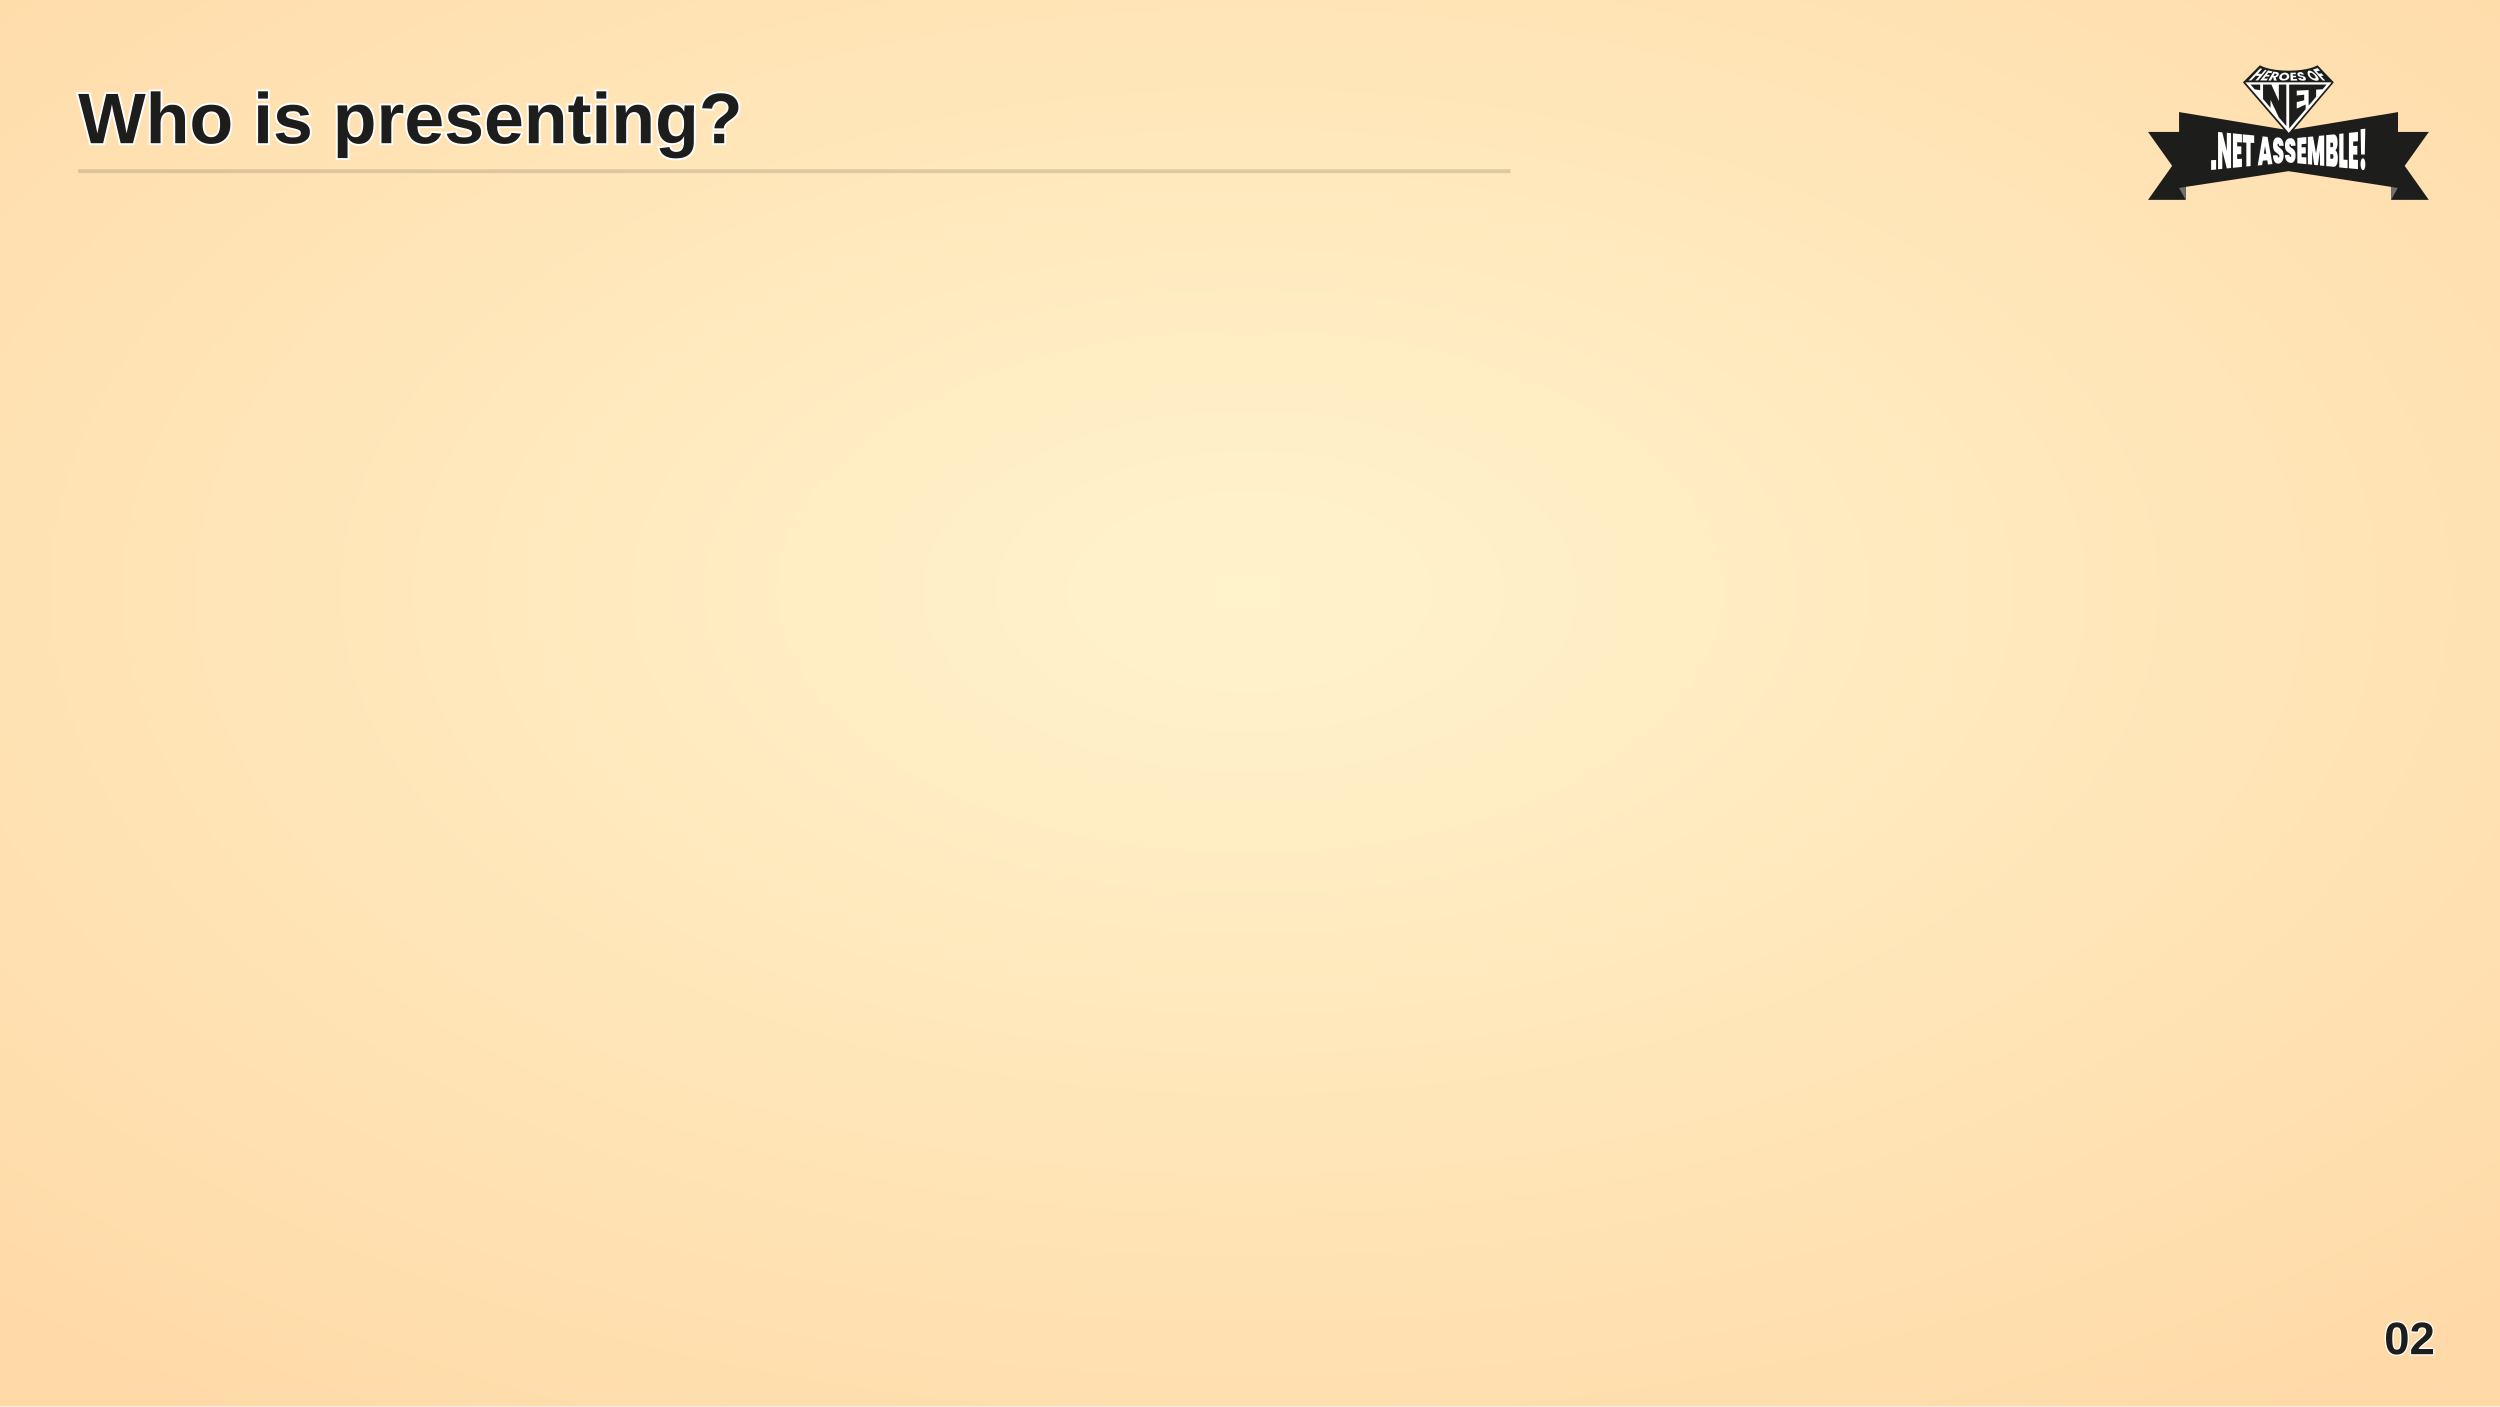
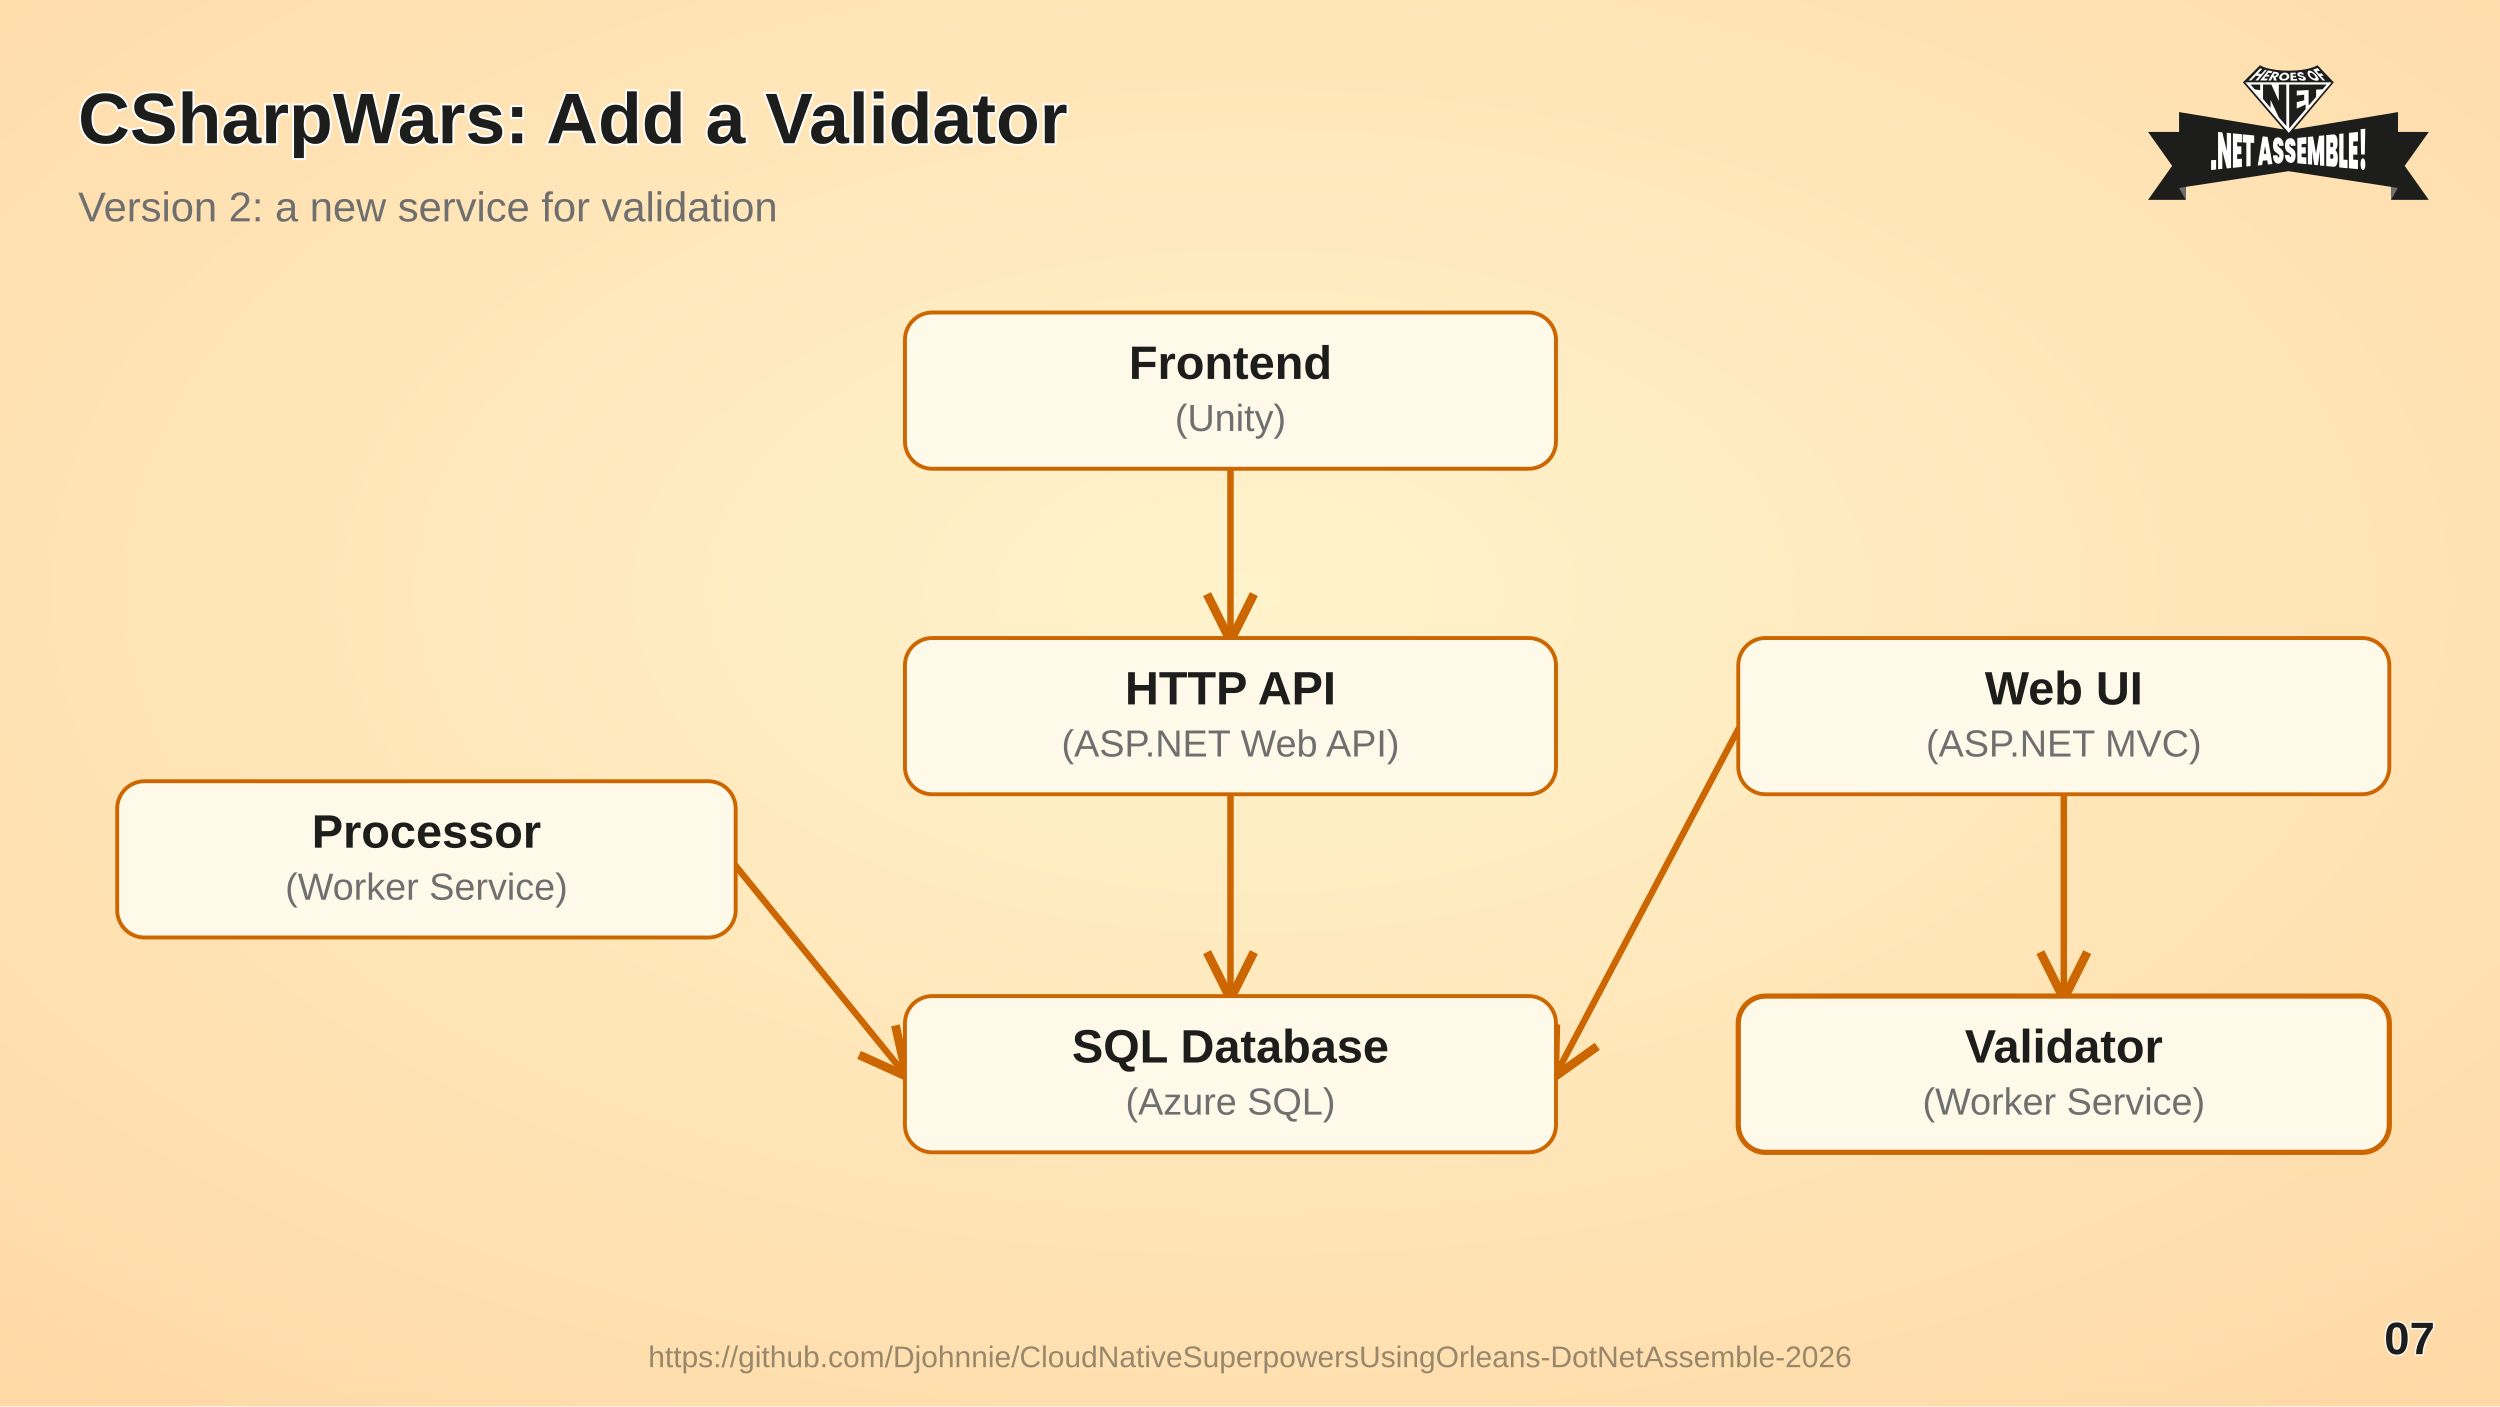
<svg xmlns="http://www.w3.org/2000/svg" version="1.1" width="3840" height="2160" viewBox="0 0 3840 2160">
  <defs>
    <radialGradient id="bgGradient" cx="50%" cy="42%" r="75%" gradientUnits="objectBoundingBox">
      <stop offset="0" style="stop-color:#FFF3CC" />
      <stop offset="1" style="stop-color:#FFD9A6" />
    </radialGradient>
+     <marker id="arrow" viewBox="0 0 20 20" refX="17" refY="10" markerWidth="9" markerHeight="9" orient="auto">
+       <path d="M2 2 L18 10 L2 18" fill="none" stroke="#CC6600" stroke-width="3" stroke-linejoin="round" />
+     </marker>
  </defs>
  <rect x="0" y="0" width="3840" height="2160" fill="url(#bgGradient)" />
-   <text x="120" y="220" font-family="Arial, Helvetica, sans-serif" font-size="110" font-weight="bold" fill="#1D1D1B" stroke="#FFFFFF" stroke-width="6" paint-order="stroke">Who is presenting?</text>
-   <rect x="120" y="260" width="2200" height="6" fill="#1D1D1B" opacity="0.15" />
+   <text x="120" y="220" font-family="Arial, Helvetica, sans-serif" font-size="110" font-weight="bold" fill="#1D1D1B" stroke="#FFFFFF" stroke-width="6" paint-order="stroke">CSharpWars: Add a Validator</text>
  <svg x="3290" y="90" width="450" height="228.4" viewBox="0 0 351 178" preserveAspectRatio="xMidYMid meet">
    <style type="text/css">
	.st0{fill:#1D1D1B;}
	.st1{fill:#706F6F;}
	.st2{fill:#FFFFFF;}
</style>
    <polygon class="st0" points="343.7,87.8 306.8,87.8 306.8,64 175.6,85.8 44.5,64 44.5,87.8 7.3,87.8 36.2,128.4 7.3,169.2   52.5,169.2 52.5,153.6 175.6,134.8 298.5,153.6 298.5,169.2 343.7,169.2 314.8,128.4 " />
    <polygon class="st1" points="44.5,154.9 52.5,169.2 52.5,153.6 " />
    <polygon class="st1" points="298.5,169.2 306.5,154.9 298.5,153.6 " />
    <g>
      <path class="st2" d="M106.8,131c-2,0.2-3.1,0.3-5.1,0.5c-1.8-7.2-3.6-14.3-5.4-21.5v22c-2,0.2-3.1,0.3-5.1,0.5V87.8   c2,0.2,3.1,0.3,5.1,0.5c1.8,7.5,3.6,14.9,5.4,22.4V88.8c2,0.2,3.1,0.3,5.1,0.5V131z" />
      <path class="st2" d="M114.1,100.1v4.9c2,0.1,3,0.1,5,0.1v9.3c-2,0-3,0.1-5,0.1v5.7c2.3-0.1,3.4-0.2,5.7-0.3v9.8   c-3.6,0.4-7.2,0.7-10.8,1.1V89.5c3.6,0.4,7.2,0.7,10.8,1.1v9.8C117.6,100.3,116.4,100.2,114.1,100.1" />
      <path class="st2" d="M134.5,92v9c-1.7-0.1-2.6-0.1-4.3-0.2v27.9c-2,0.2-3.1,0.3-5.1,0.5v-28.6c-1.7-0.1-2.6-0.1-4.3-0.2v-9.7   C125.4,91.1,130,91.6,134.5,92" />
      <path class="st2" d="M149,114c-0.5-3.1-1-6.2-1.5-9.4c-0.5,3.1-1,6.3-1.5,9.4C147.2,114,147.8,114,149,114 M150.2,121.8   c-2.2,0.1-3.2,0.2-5.4,0.4c-0.3,2.1-0.5,3.1-0.8,5.3c-2.1,0.2-3.2,0.3-5.3,0.5c1.9-11.6,3.9-23.3,5.9-34.9c2.3,0.2,3.5,0.3,5.9,0.6   c1.9,10.9,3.9,21.7,5.9,32.6c-2.1,0.2-3.2,0.3-5.4,0.5C150.7,124.7,150.5,123.7,150.2,121.8" />
      <path class="st2" d="M159.1,123.6c-1.6-2.1-2-5-2.1-7.7c2.2-0.1,3.2-0.1,5.4-0.2c0.1,1.8,0.5,2.6,1.2,2.6c0.3,0,0.5-0.1,0.7-0.4   c0.2-0.3,0.3-0.6,0.3-1.2c0-0.7-0.2-1.3-0.6-1.7c-0.4-0.4-1.1-0.9-1.9-1.5c-1-0.7-1.9-1.4-2.6-2c-0.7-0.7-1.3-1.7-1.8-3   c-0.5-1.3-0.7-3-0.7-5.1c0-2.1,0.3-3.8,0.8-5.2c0.5-1.4,1.3-2.4,2.2-3.1c0.9-0.6,2-0.9,3.2-0.8c2,0.2,3.6,1.2,4.7,3   c1.3,1.9,1.9,4.9,1.8,7.2c-2.2-0.1-3.3-0.1-5.5-0.2c0-0.9-0.1-1.5-0.3-1.9c-0.2-0.4-0.5-0.6-0.8-0.6c-0.2,0-0.4,0.1-0.5,0.4   c-0.1,0.3-0.2,0.6-0.2,1.1c0,0.7,0.2,1.3,0.6,1.7c0.4,0.5,1.1,1,1.9,1.7c1,0.7,1.9,1.4,2.5,2.1c0.7,0.7,1.2,1.5,1.7,2.7   c0.5,1.1,0.7,2.5,0.7,4.3c0,1.8-0.2,3.4-0.7,4.9c-0.5,1.5-1.2,2.6-2.1,3.5c-0.9,0.9-2,1.4-3.3,1.6   C161.9,125.9,160.3,125.2,159.1,123.6" />
      <path class="st2" d="M173.4,122.4c-1.5-1.8-2.1-4.8-2.1-7c2.2-0.1,3.2-0.2,5.4-0.1c0.1,1.6,0.5,2.5,1.2,2.5c0.3,0,0.5-0.1,0.7-0.3   c0.2-0.2,0.3-0.6,0.3-1.1c0-0.7-0.2-1.2-0.6-1.7c-0.4-0.4-1.1-0.9-1.9-1.5c-1-0.7-1.9-1.3-2.6-1.9c-0.7-0.6-1.3-1.5-1.8-2.7   c-0.5-1.2-0.7-2.8-0.7-4.6c0-1.9,0.3-3.5,0.8-4.8c0.5-1.3,1.3-2.2,2.2-2.8c0.9-0.6,2-1,3.2-1.1c2-0.2,3.6,0.5,4.7,2   c1.4,1.8,1.9,4.8,1.8,7c-2.2,0.1-3.3,0.1-5.5,0.2c0-0.8-0.1-1.4-0.3-1.7c-0.2-0.3-0.5-0.5-0.8-0.5c-0.2,0-0.4,0.1-0.5,0.4   c-0.1,0.3-0.2,0.6-0.2,1.1c0,0.6,0.2,1.2,0.6,1.6c0.4,0.4,1.1,0.9,1.9,1.5c1,0.7,1.9,1.3,2.5,1.9c0.7,0.6,1.2,1.5,1.7,2.7   c0.5,1.2,0.7,2.6,0.7,4.4c0,1.8-0.2,3.5-0.7,4.9c-0.5,1.4-1.2,2.5-2.1,3.2c-0.9,0.7-2,1-3.3,0.9   C176.3,124.6,174.7,123.9,173.4,122.4" />
      <path class="st2" d="M191.3,102.4v3.8c2-0.1,3-0.1,5-0.1v7.6c-2,0-3-0.1-5-0.1v4.4c2.3,0.1,3.4,0.2,5.7,0.3v8.1   c-3.6-0.4-7.2-0.7-10.8-1.1V95c3.6-0.4,7.2-0.7,10.8-1.1v8.1C194.7,102.2,193.6,102.2,191.3,102.4" />
      <path class="st2" d="M218.4,91.9v36.6c-2-0.2-3-0.3-5.1-0.5v-17.8c-0.8,5.8-1.7,11.7-2.5,17.5c-1.7-0.2-2.6-0.3-4.4-0.4   c-0.8-5.7-1.7-11.4-2.5-17.1v16.8c-2-0.2-3.1-0.3-5.1-0.5V93.8c2.5-0.2,3.7-0.4,6.2-0.6c1.2,6.8,2.4,13.7,3.6,20.5   c1.2-7.1,2.3-14.1,3.5-21.2C214.7,92.2,215.9,92.1,218.4,91.9" />
      <path class="st2" d="M229.1,119.2c0.2-0.4,0.3-1.1,0.3-2c0-1.9-0.5-2.8-1.4-2.8c-0.9,0-1.4,0-2.3,0v5.4c0.9,0,1.4,0.1,2.3,0.1   C228.6,119.8,228.9,119.6,229.1,119.2 M225.8,106c0.8,0,1.2,0,2,0c0.5,0,0.8-0.2,1-0.7c0.2-0.4,0.3-1.1,0.3-2   c0-0.9-0.1-1.6-0.3-2.1c-0.2-0.4-0.6-0.7-1-0.6c-0.8,0-1.2,0.1-2,0.1V106z M233.9,113.1c0.5,1.7,0.8,3.8,0.8,6.1   c0,2.7-0.2,5.6-1.4,7.9c-0.9,1.8-2.3,2.6-4,2.4c-2.8-0.3-5.7-0.6-8.5-0.8V91.6c2.8-0.3,5.5-0.5,8.3-0.8c1.7-0.2,3,0.6,3.9,2.2   c1.3,2.3,1.4,5.1,1.4,7.6c0.1,2.3-0.2,4.3-0.7,5.9c-0.5,1.6-1.2,2.6-2,3.2C232.6,110.2,233.3,111.4,233.9,113.1" />
      <path class="st2" d="M241.5,121c2,0.1,2.9,0.2,4.9,0.3v10c-3.3-0.3-6.7-0.7-10-1V90.1c2-0.2,3.1-0.3,5.1-0.5V121z" />
      <path class="st2" d="M253.1,99.3v5.3c2-0.1,3-0.1,5-0.1V115c-2,0-3-0.1-5-0.1v6.1c2.3,0.1,3.4,0.2,5.7,0.3v11.1   c-3.6-0.4-7.2-0.7-10.8-1.1V88.9c3.6-0.4,7.2-0.7,10.8-1.1V99C256.5,99.1,255.4,99.2,253.1,99.3" />
      <path class="st2" d="M267.6,83.9c-0.2,10.3-0.4,20.6-0.6,31c-1.7,0-2.6-0.1-4.4-0.1c-0.2-10.1-0.4-20.2-0.6-30.3   C264.3,84.3,265.4,84.2,267.6,83.9 M262.7,131.3c-0.5-1.4-0.8-3-0.8-5c0-2,0.3-3.7,0.8-5s1.2-2,2.1-1.9c0.9,0,1.6,0.7,2.1,2.1   c0.5,1.4,0.8,3.1,0.8,5.2c0,2.1-0.3,3.7-0.8,5c-0.5,1.3-1.2,1.9-2.1,1.8C263.9,133.4,263.2,132.7,262.7,131.3" />
    </g>
    <polygon class="st2" points="82.9,121.6 88.9,121.4 88.9,132.8 82.9,133.4 " />
    <g>
      <path class="st2" d="M228.5,28.4l-52.6,62.1l-53.5-62.1l19.1-19.3c0,0,10.1,6.3,34.4,6.3c24.3,0,34.4-6.3,34.4-6.3L228.5,28.4z" />
      <path class="st0" d="M176,92.1L121,28.4l20.4-20.5l0.7,0.4c0.1,0.1,10.2,6.1,33.8,6.1s33.7-6,33.8-6.1l0.7-0.4l0.6,0.6l18.9,19.9   L176,92.1z M123.9,28.5l52.1,60.4l51.2-60.4l-17-18c-1.1,0.6-3.6,1.7-7.6,2.8c-5.1,1.4-13.9,3.2-26.6,3.2c-7,0-17.3-0.6-26.6-3.2   c-4-1.1-6.5-2.3-7.6-2.8L123.9,28.5z" />
      <path class="st0" d="M122.4,28.4h106.1L210.3,9.2c0,0-9.2,6.1-34.4,6.1c-25.2,0-34.4-6.1-34.4-6.1L122.4,28.4z" />
      <path class="st2" d="M149.6,13.7c-3.4,4.2-7,8.2-10.5,12.4c-1.3,0-1.9,0-3.2,0c1.6-1.8,3.2-3.6,4.8-5.3c-1.7-0.2-2.6-0.2-4.3-0.4   c-1.8,1.9-3.6,3.8-5.4,5.7c-1.3,0-1.9,0-3.2,0c4.6-4.8,9.3-9.6,13.8-14.5c1,0.3,1.4,0.4,2.4,0.7c-1.6,1.8-3.3,3.7-5,5.5   c1.6,0.3,2.4,0.4,4,0.6c1.5-1.7,3-3.4,4.5-5.1C148.3,13.4,148.7,13.5,149.6,13.7" />
      <path class="st2" d="M151.5,16.9c-0.7,0.9-1,1.4-1.7,2.3c1.3,0.2,2,0.2,3.4,0.4c-0.5,0.8-0.8,1.2-1.3,2c-1.5-0.1-2.2-0.1-3.6-0.3   c-0.8,1-1.1,1.5-1.9,2.5c1.8,0.1,2.7,0.1,4.5,0.1c-0.5,0.9-0.8,1.3-1.4,2.2c-2.7,0-5.3,0-8,0c3.2-4,6.5-7.9,9.7-12   c2.1,0.5,3.1,0.7,5.2,1.1c-0.5,0.9-0.8,1.3-1.3,2.2C153.6,17.2,152.9,17.1,151.5,16.9" />
      <path class="st2" d="M157.5,20.5c0.7,0,1,0.1,1.7,0.1c0.5,0,0.9-0.1,1.3-0.3c0.3-0.2,0.6-0.5,0.8-0.9c0.2-0.4,0.2-0.7,0-0.9   c-0.1-0.2-0.4-0.4-0.9-0.4c-0.6-0.1-0.9-0.1-1.5-0.2C158.3,19,158,19.5,157.5,20.5 M158.1,26.2c-0.4-1.6-0.6-2.4-0.8-3.9   c-0.3,0-0.4,0-0.7,0c-0.8,1.5-1.2,2.3-2,3.9c-1.3,0-1.9,0-3.2,0c2.1-3.6,4.2-7.1,6.2-10.7c1.4,0.2,2.2,0.4,3.7,0.5   c0.7,0.1,1.3,0.3,1.8,0.7c0.4,0.3,0.7,0.8,0.9,1.3c0.1,0.5,0.1,1-0.1,1.6c-0.2,0.6-0.6,1.2-1.3,1.7c-0.6,0.5-1.4,0.8-2.4,1   c0.4,1.6,0.7,2.4,1.4,4C160.2,26.2,159.5,26.2,158.1,26.2" />
      <path class="st2" d="M172.5,23.5c0.6-0.5,1-1.1,1.1-1.9c0.1-0.8-0.1-1.4-0.6-1.9c-0.5-0.5-1.1-0.8-2-0.8c-0.9,0-1.6,0.2-2.2,0.7   c-0.6,0.5-1.1,1.1-1.3,1.9c-0.2,0.8-0.1,1.5,0.4,2c0.5,0.5,1.2,0.8,2.2,0.8C171.1,24.2,171.9,23.9,172.5,23.5 M166.5,25.7   c-0.9-0.4-1.5-1-1.9-1.8c-0.3-0.8-0.3-1.6,0-2.5c0.3-0.9,0.8-1.7,1.6-2.5s1.5-1.3,2.5-1.7c0.9-0.4,1.8-0.6,2.8-0.5   c1,0,1.8,0.3,2.6,0.7c0.8,0.4,1.4,1,1.8,1.7s0.7,1.5,0.7,2.4c0,0.9-0.3,1.7-0.9,2.4c-0.6,0.7-1.4,1.3-2.5,1.7   c-1,0.4-2.2,0.6-3.4,0.6C168.5,26.3,167.4,26.1,166.5,25.7" />
      <path class="st2" d="M180.6,18.7c0.1,0.8,0.1,1.1,0.2,1.9c1.5,0,2.2,0,3.7-0.1c0.1,0.7,0.2,1.1,0.3,1.8c-1.5,0-2.3,0-3.9,0.1   c0.1,0.8,0.1,1.2,0.2,2c1.8,0,2.8,0,4.6,0c0.2,0.8,0.2,1.1,0.4,1.9c-2.7,0-5.3,0-8,0c-0.1-3.1-0.1-6.2-0.2-9.4   c2.5,0,3.7-0.1,6.2-0.2c0.2,0.8,0.2,1.2,0.4,1.9C183,18.6,182.2,18.7,180.6,18.7" />
      <path class="st2" d="M190.3,26c-0.8-0.2-1.5-0.6-2.1-1.1c-0.6-0.5-0.9-1-1.1-1.6c1.3,0,1.9,0,3.2-0.1c0.2,0.4,0.4,0.6,0.7,0.8   c0.3,0.2,0.7,0.3,1.2,0.3c0.5,0,0.8-0.1,1-0.3c0.2-0.2,0.2-0.4,0.1-0.7c-0.1-0.2-0.3-0.4-0.5-0.6c-0.3-0.2-0.6-0.3-0.9-0.4   c-0.3-0.1-0.8-0.2-1.3-0.3c-0.8-0.2-1.5-0.3-2-0.5c-0.5-0.2-1-0.4-1.4-0.8c-0.4-0.4-0.7-0.8-0.9-1.4c-0.2-0.9,0-1.6,0.5-2.2   c0.6-0.6,1.4-0.9,2.5-1c1.1-0.1,2.1,0.1,2.9,0.6c0.9,0.5,1.5,1.2,2,2.2c-1,0.1-1.6,0.1-2.7,0.2c-0.1-0.3-0.4-0.6-0.7-0.7   c-0.3-0.2-0.6-0.2-1-0.2c-0.3,0-0.5,0.1-0.7,0.3c-0.1,0.2-0.2,0.4-0.1,0.7c0.1,0.3,0.3,0.6,0.7,0.7c0.4,0.2,1,0.3,1.8,0.5   c0.8,0.2,1.5,0.4,2,0.5c0.5,0.2,1,0.5,1.5,0.8c0.5,0.4,0.9,0.9,1.2,1.5c0.3,0.6,0.3,1.1,0.2,1.6c-0.1,0.5-0.5,0.9-1.1,1.2   c-0.6,0.3-1.4,0.4-2.4,0.4C192,26.4,191.1,26.2,190.3,26" />
      <path class="st2" d="M208.2,22.7c0-0.7-0.5-1.5-1.3-2.6c-0.9-1.1-1.8-1.9-2.7-2.5c-0.9-0.6-1.7-0.8-2.3-0.7c-0.7,0.1-1,0.5-1,1.2   c0,0.7,0.3,1.5,0.9,2.5c0.7,1,1.4,1.8,2.3,2.3c0.9,0.6,1.8,0.9,2.7,0.8C207.8,23.7,208.2,23.4,208.2,22.7 M205.3,25.6   c-1.3-0.5-2.4-1.2-3.4-2c-1-0.8-1.8-1.8-2.4-2.8c-0.6-1.1-0.9-2-1-2.9c-0.1-0.9,0-1.7,0.2-2.3c0.3-0.6,0.7-1.1,1.4-1.2   c0.7-0.2,1.5-0.1,2.5,0.3s2.1,1.1,3.3,2c1.2,0.9,2.4,2,3.5,3.3s1.8,2.4,2.2,3.4c0.4,1,0.3,1.8-0.1,2.3c-0.5,0.5-1.3,0.8-2.4,0.8   C207.8,26.4,206.6,26.1,205.3,25.6" />
      <path class="st2" d="M210.6,11.3c1.1,1.2,1.6,1.8,2.7,3c-1.7,0.4-2.5,0.6-4,0.9c1.1,1.2,1.6,1.8,2.6,2.9c1.2-0.2,1.8-0.3,3.2-0.5   c1,1.1,1.6,1.7,2.6,2.8c-1.4,0.1-2.1,0.2-3.4,0.3c1.7,1.8,3.5,3.7,5.3,5.5c-1.2,0-1.8,0-3,0c-4-4.3-7.9-8.7-11.7-13.2   C206.9,12.5,208,12.1,210.6,11.3" />
    </g>
    <polygon class="st0" points="173,80.8 164,70.3 154.1,49.3 154.1,58.9 145.1,48.3 145.1,31 155.1,31 164,50.9 164,31 173,31 " />
    <polygon class="st0" points="199.7,37.6 199.7,56.3 208.7,45.7 208.7,37.1 216.5,36.7 221.3,31 195.7,31 195,31 176.4,31   176.4,83.6 196.1,60.6 196.1,54.9 185.5,59.8 185.5,52 194.4,49.9 194.4,43.2 185.5,44.1 185.5,38.3 " />
    <polygon class="st0" points="135.1,36.8 141.7,37.8 141.7,31 130.1,31 " />
  </svg>
-   <text x="3740" y="2080" font-family="Arial, Helvetica, sans-serif" font-size="70" font-weight="bold" fill="#1D1D1B" stroke="#FFFFFF" stroke-width="4" paint-order="stroke" text-anchor="end">02</text>
+   <text x="120" y="340" font-family="Arial, Helvetica, sans-serif" font-size="64" fill="#706F6F">Version 2: a new service for validation</text>
+   <g fill="none" stroke="#CC6600" stroke-width="10" stroke-linecap="round" stroke-linejoin="round" marker-end="url(#arrow)">
+     <path d="M1890 720 V980" />
+     <path d="M1890 1220 V1530" />
+     <path d="M1130 1330 L1390 1650" />
+     <path d="M2670 1120 L2390 1650" />
+     <path d="M3170 1220 V1530" />
+   </g>
+   <g font-family="Arial, Helvetica, sans-serif" text-anchor="middle" fill="#1D1D1B">
+     <g>
+       <rect x="1390" y="480" width="1000" height="240" rx="42" fill="#FFF9EA" stroke="#CC6600" stroke-width="6" />
+       <text x="1890" y="582" font-size="72" font-weight="bold">Frontend</text>
+       <text x="1890" y="662" font-size="58" fill="#706F6F">(Unity)</text>
+     </g>
+     <g>
+       <rect x="1390" y="980" width="1000" height="240" rx="42" fill="#FFF9EA" stroke="#CC6600" stroke-width="6" />
+       <text x="1890" y="1082" font-size="72" font-weight="bold">HTTP API</text>
+       <text x="1890" y="1162" font-size="58" fill="#706F6F">(ASP.NET Web API)</text>
+     </g>
+     <g>
+       <rect x="180" y="1200" width="950" height="240" rx="42" fill="#FFF9EA" stroke="#CC6600" stroke-width="6" />
+       <text x="655" y="1302" font-size="72" font-weight="bold">Processor</text>
+       <text x="655" y="1382" font-size="58" fill="#706F6F">(Worker Service)</text>
+     </g>
+     <g>
+       <rect x="2670" y="980" width="1000" height="240" rx="42" fill="#FFF9EA" stroke="#CC6600" stroke-width="6" />
+       <text x="3170" y="1082" font-size="72" font-weight="bold">Web UI</text>
+       <text x="3170" y="1162" font-size="58" fill="#706F6F">(ASP.NET MVC)</text>
+     </g>
+     <g>
+       <rect x="1390" y="1530" width="1000" height="240" rx="42" fill="#FFF9EA" stroke="#CC6600" stroke-width="6" />
+       <text x="1890" y="1632" font-size="72" font-weight="bold">SQL Database</text>
+       <text x="1890" y="1712" font-size="58" fill="#706F6F">(Azure SQL)</text>
+     </g>
+     <g>
+       <rect x="2670" y="1530" width="1000" height="240" rx="42" fill="#FFF9EA" stroke="#CC6600" stroke-width="8" />
+       <text x="3170" y="1632" font-size="72" font-weight="bold">Validator</text>
+       <text x="3170" y="1712" font-size="58" fill="#706F6F">(Worker Service)</text>
+     </g>
+   </g>
+   <a href="https://github.com/Djohnnie/CloudNativeSuperpowersUsingOrleans-DotNetAssemble-2026">
+     <text x="1920" y="2100" font-family="Arial, Helvetica, sans-serif" font-size="46" font-weight="normal" fill="#1D1D1B" fill-opacity="0.45" text-anchor="middle">https://github.com/Djohnnie/CloudNativeSuperpowersUsingOrleans-DotNetAssemble-2026</text>
+   </a>
+   <text x="3740" y="2080" font-family="Arial, Helvetica, sans-serif" font-size="70" font-weight="bold" fill="#1D1D1B" stroke="#FFFFFF" stroke-width="4" paint-order="stroke" text-anchor="end">07</text>
</svg>
